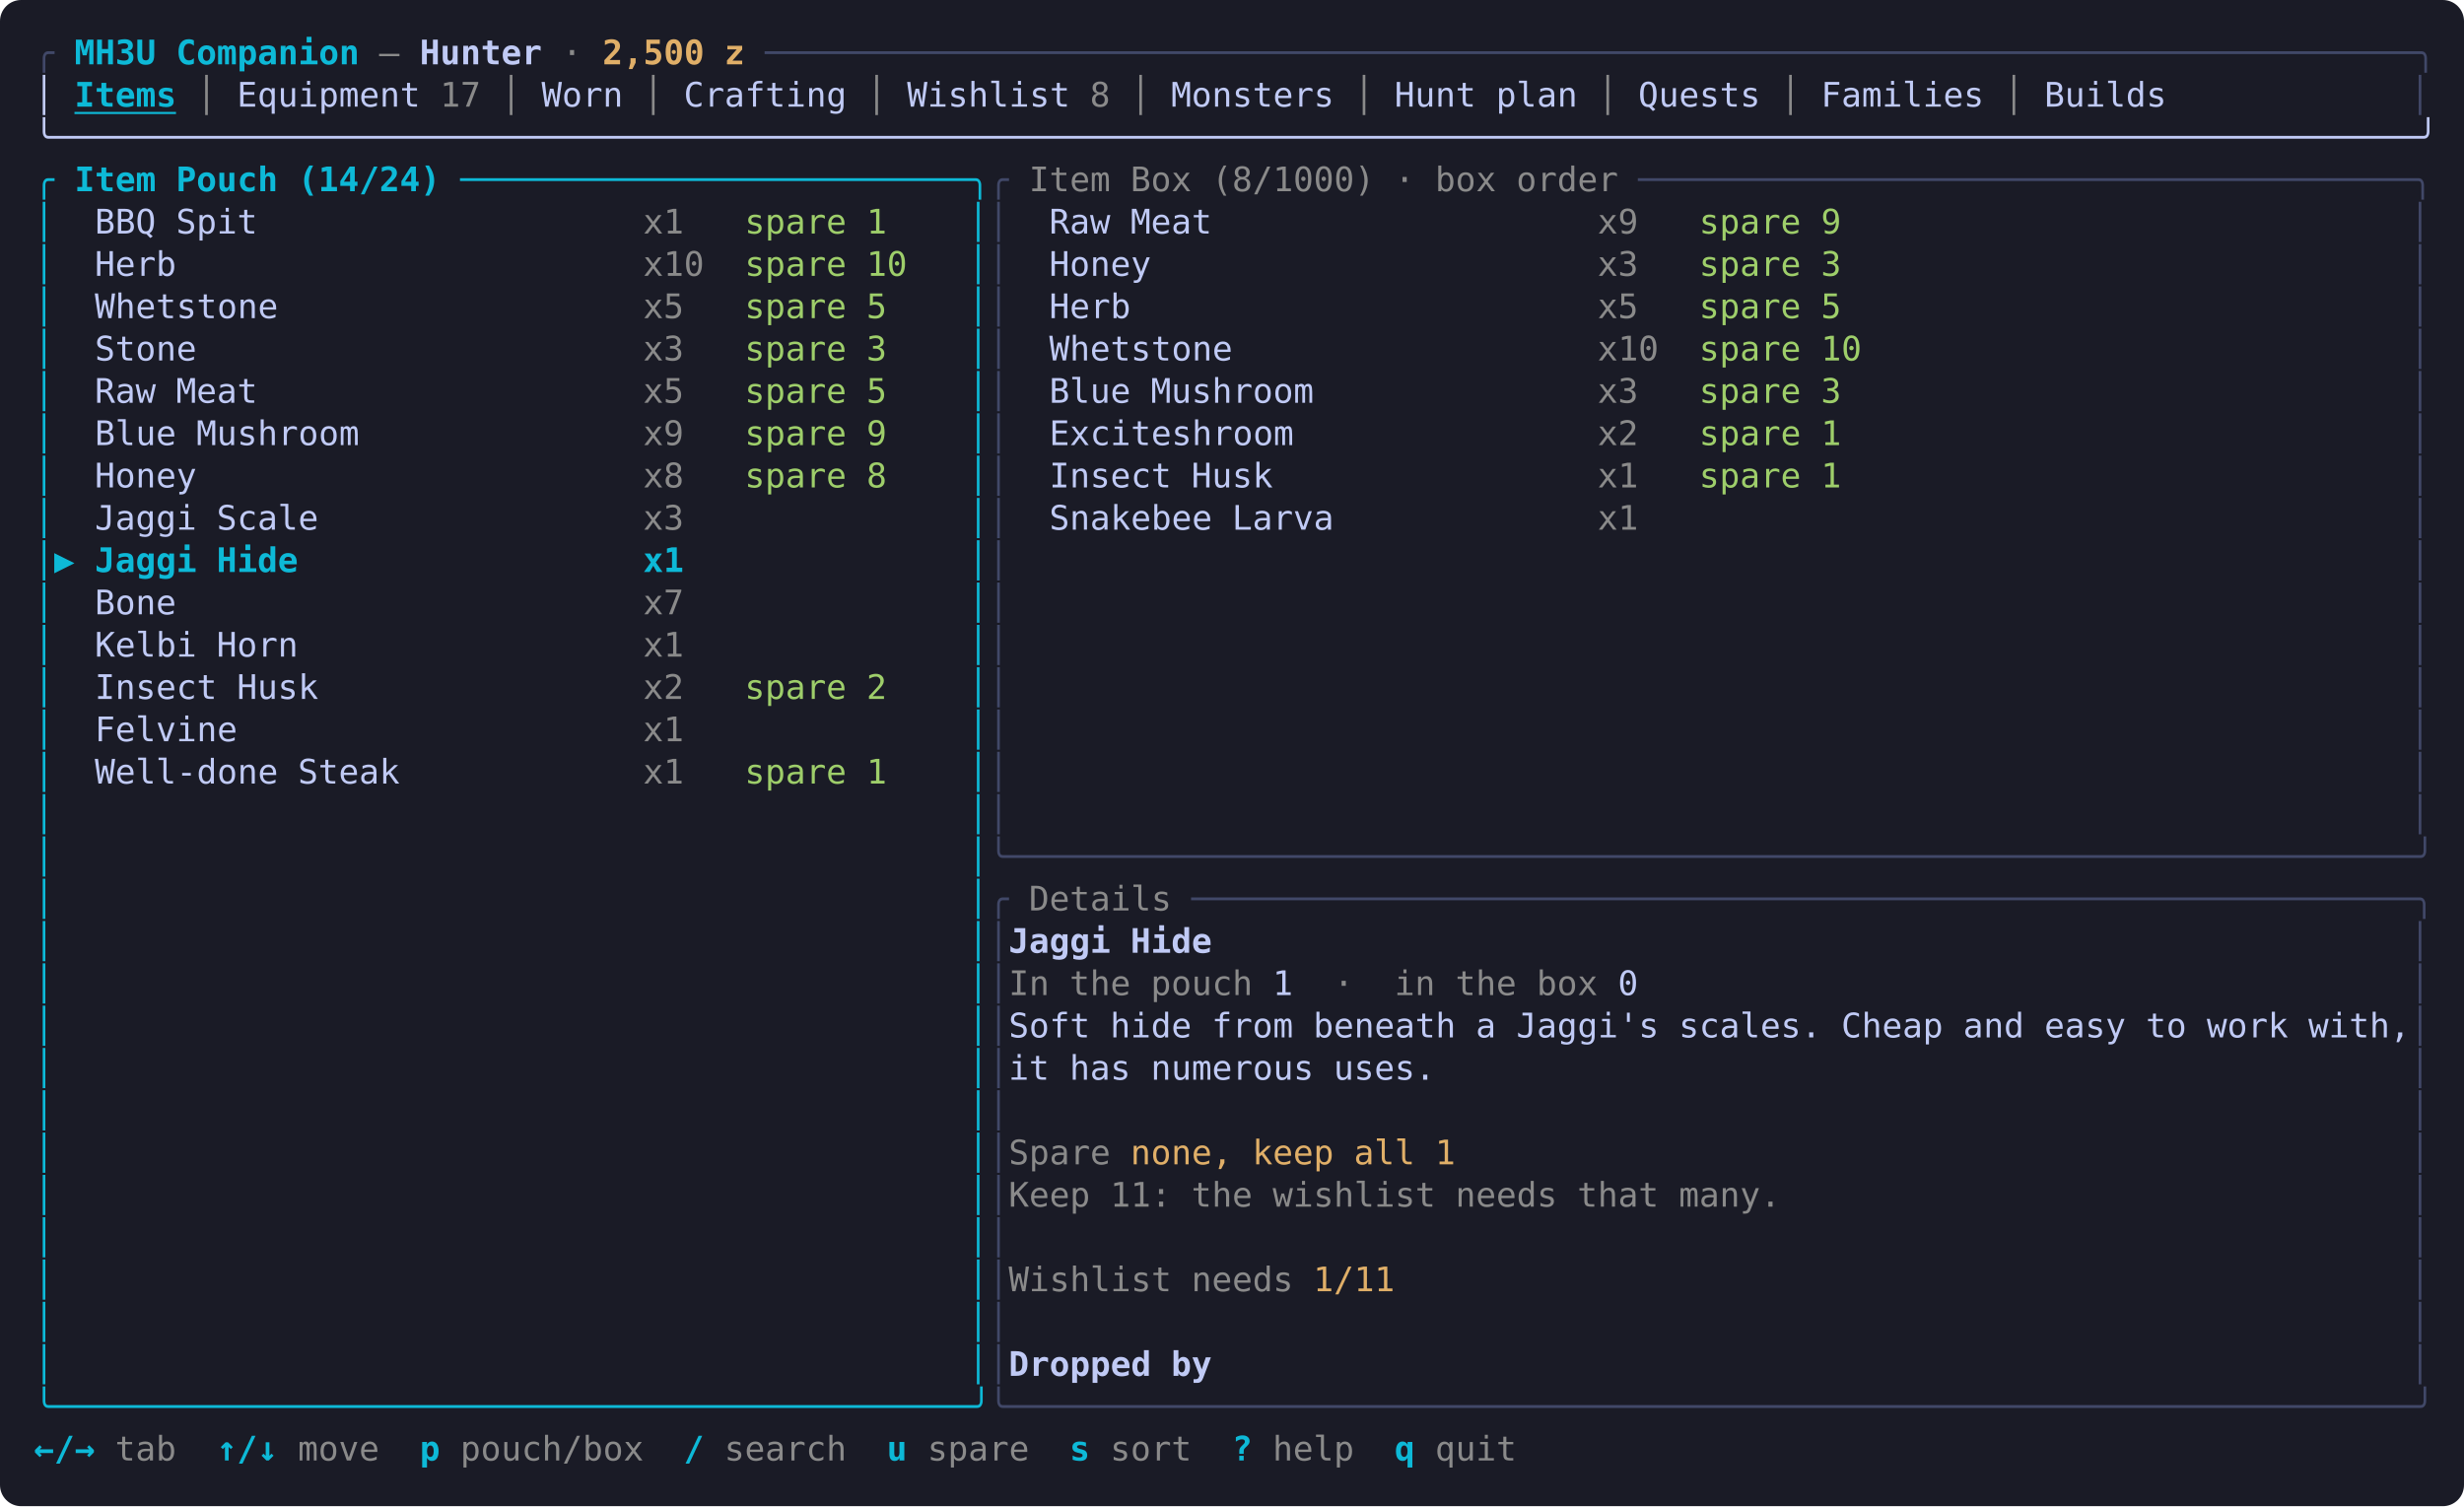
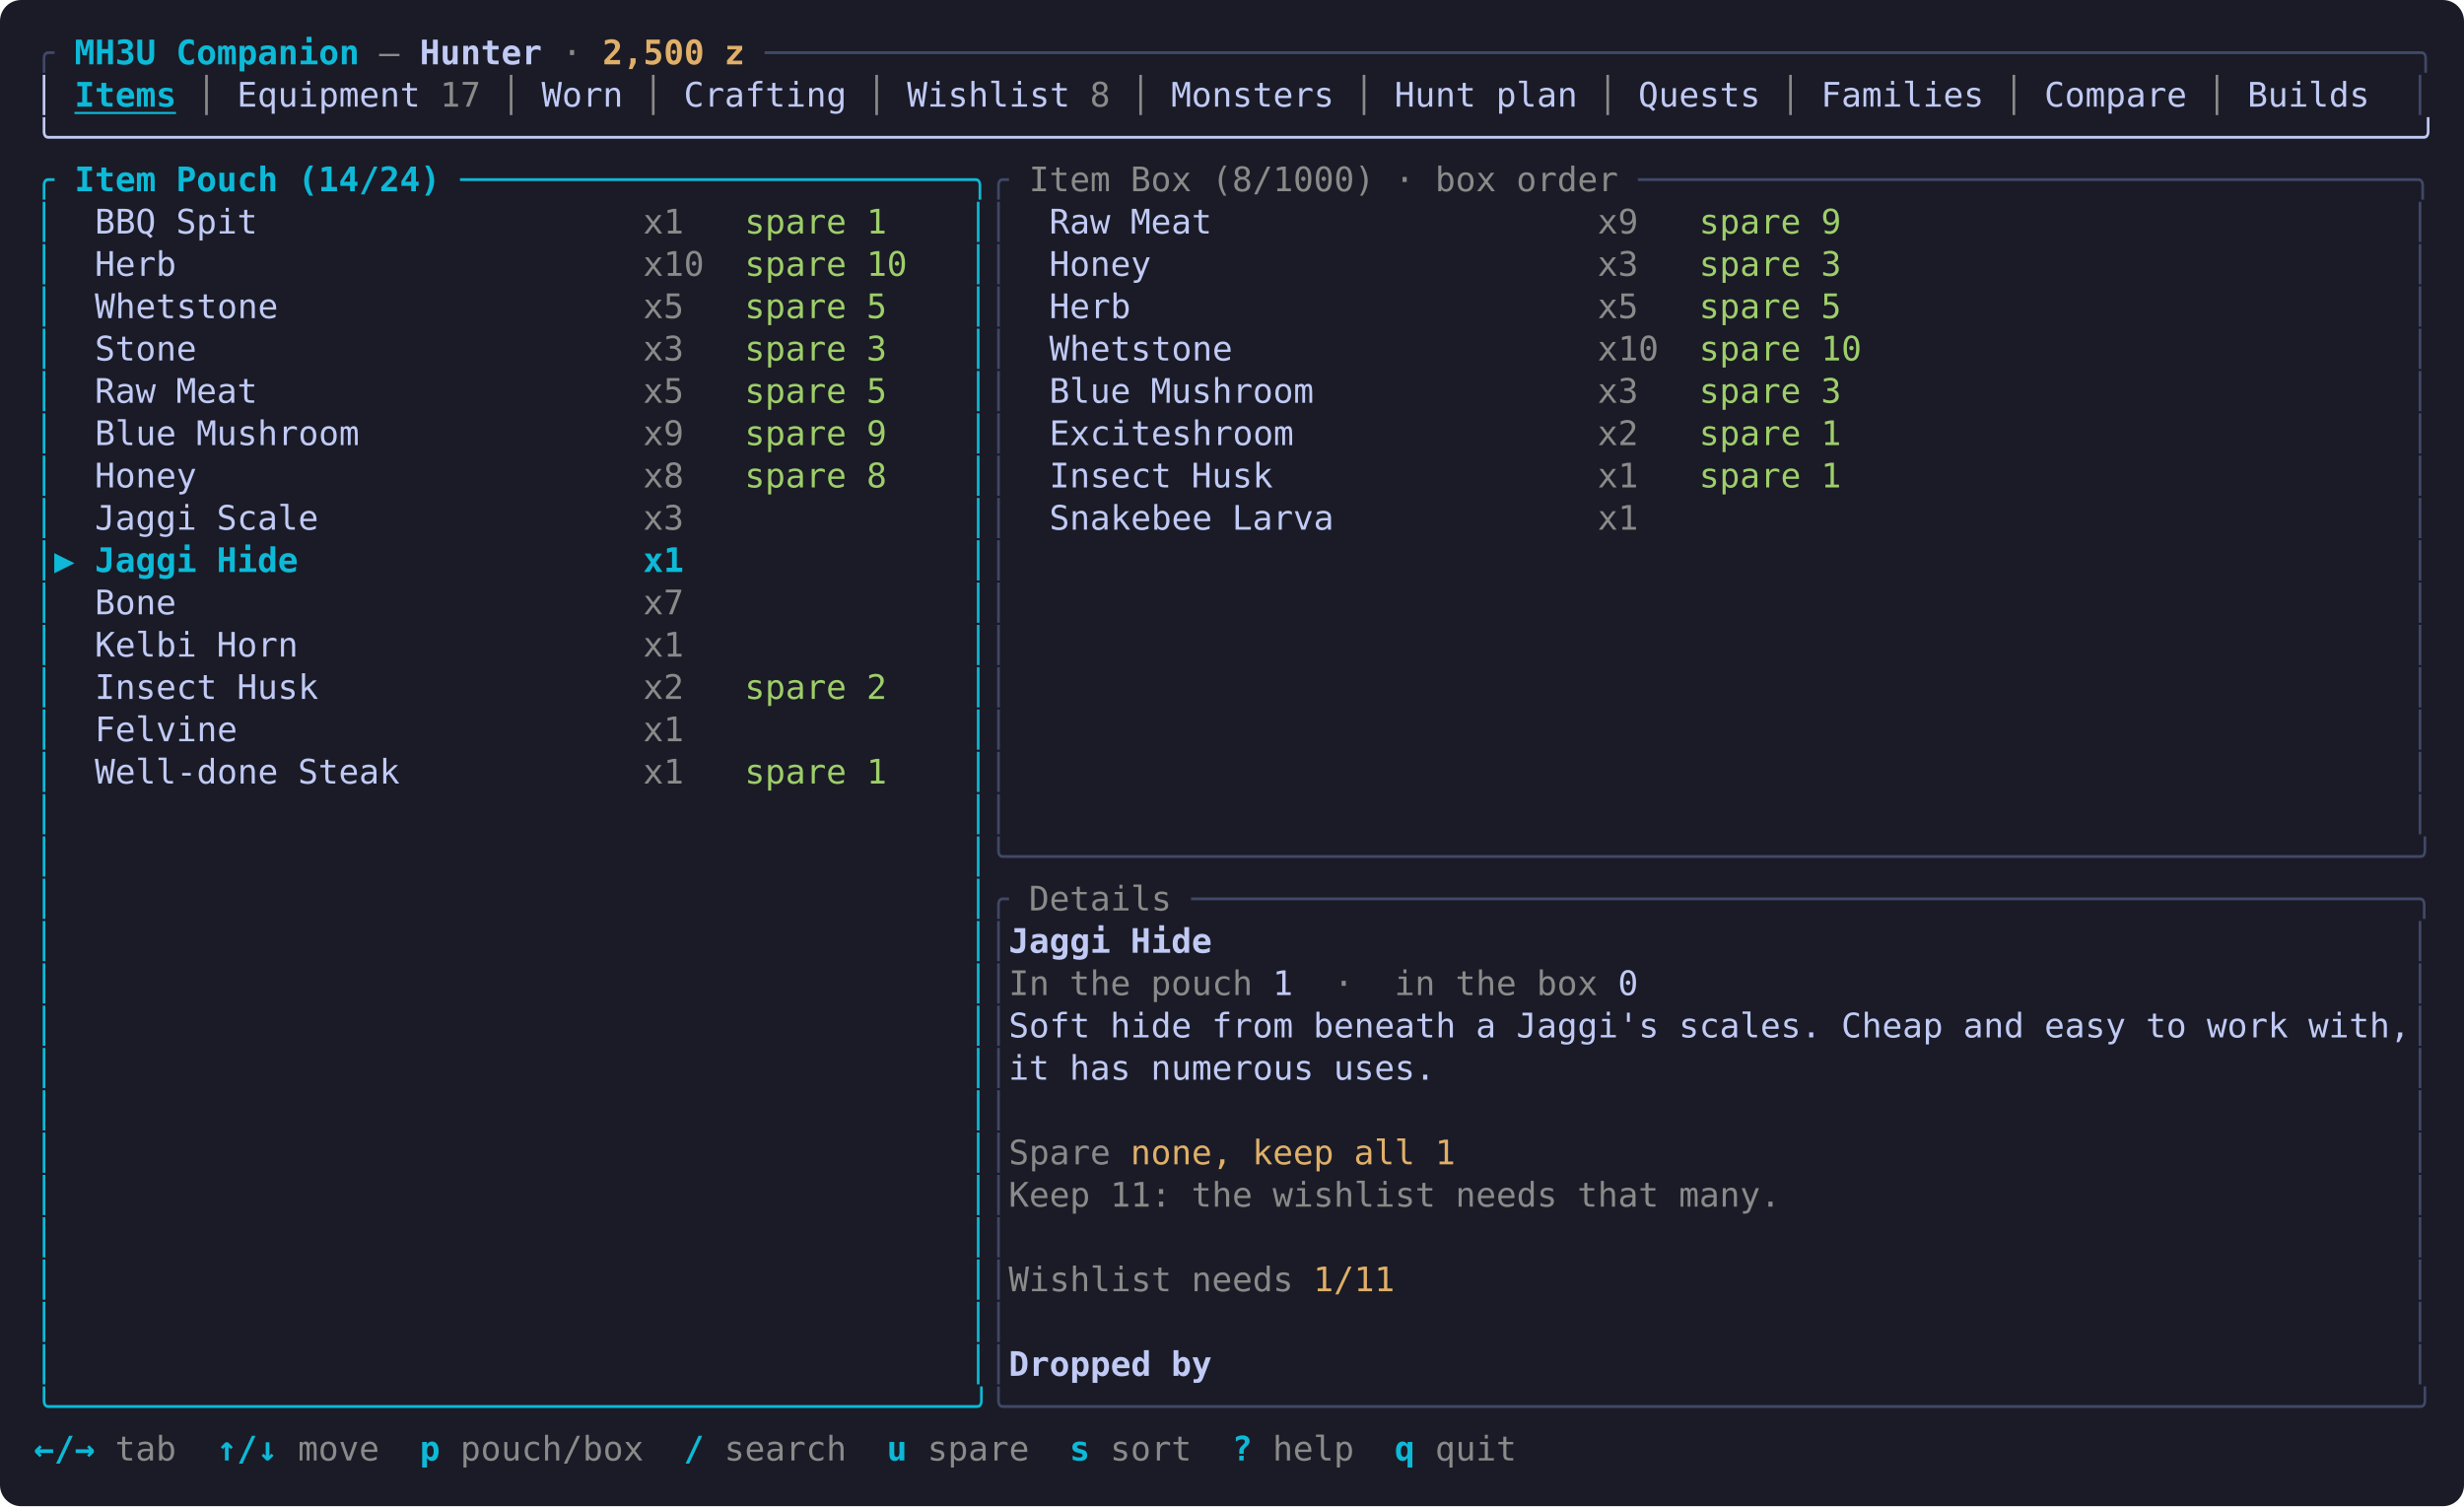
<svg xmlns="http://www.w3.org/2000/svg" width="1164.8" height="712" viewBox="0 0 1164.8 712" role="img">
  <rect width="100%" height="100%" rx="10" fill="#1a1b26" />
  <g font-family="'JetBrains Mono','JetBrainsMono Nerd Font','DejaVu Sans Mono',Menlo,Consolas,monospace" font-size="16">
    <text x="16.0" y="30.4" textLength="9.6" lengthAdjust="spacing" fill="#414868">╭</text>
    <text x="35.2" y="30.4" textLength="38.4" lengthAdjust="spacing" fill="#0db9d7" font-weight="bold">MH3U</text>
    <text x="83.2" y="30.4" textLength="86.4" lengthAdjust="spacing" fill="#0db9d7" font-weight="bold">Companion</text>
    <text x="179.2" y="30.4" textLength="9.6" lengthAdjust="spacing" fill="#8a8a8a">—</text>
    <text x="198.4" y="30.4" textLength="57.6" lengthAdjust="spacing" fill="#c0caf5" font-weight="bold">Hunter</text>
    <text x="265.6" y="30.4" textLength="9.6" lengthAdjust="spacing" fill="#8a8a8a">·</text>
    <text x="284.8" y="30.4" textLength="48.0" lengthAdjust="spacing" fill="#e0af68" font-weight="bold">2,500</text>
    <text x="342.4" y="30.4" textLength="9.6" lengthAdjust="spacing" fill="#e0af68" font-weight="bold">z</text>
    <text x="361.6" y="30.4" textLength="787.2" lengthAdjust="spacing" fill="#414868">─────────────────────────────────────────────────────────────────────────────────╮</text>
    <text x="16.0" y="50.4" textLength="9.6" lengthAdjust="spacing" fill="#c0caf5">│</text>
    <text x="35.2" y="50.4" textLength="48.0" lengthAdjust="spacing" fill="#0db9d7" font-weight="bold">Items</text>
    <line x1="35.2" y1="53.4" x2="83.2" y2="53.4" stroke="#0db9d7" stroke-width="1" />
    <text x="92.8" y="50.4" textLength="9.6" lengthAdjust="spacing" fill="#8a8a8a">│</text>
    <text x="112.0" y="50.4" textLength="86.4" lengthAdjust="spacing" fill="#c0caf5">Equipment</text>
    <text x="208.0" y="50.4" textLength="19.2" lengthAdjust="spacing" fill="#8a8a8a">17</text>
    <text x="236.8" y="50.4" textLength="9.6" lengthAdjust="spacing" fill="#8a8a8a">│</text>
    <text x="256.0" y="50.4" textLength="38.4" lengthAdjust="spacing" fill="#c0caf5">Worn</text>
    <text x="304.0" y="50.4" textLength="9.6" lengthAdjust="spacing" fill="#8a8a8a">│</text>
    <text x="323.2" y="50.4" textLength="76.8" lengthAdjust="spacing" fill="#c0caf5">Crafting</text>
    <text x="409.6" y="50.4" textLength="9.6" lengthAdjust="spacing" fill="#8a8a8a">│</text>
    <text x="428.8" y="50.4" textLength="76.8" lengthAdjust="spacing" fill="#c0caf5">Wishlist</text>
    <text x="515.2" y="50.4" textLength="9.6" lengthAdjust="spacing" fill="#8a8a8a">8</text>
    <text x="534.4" y="50.4" textLength="9.6" lengthAdjust="spacing" fill="#8a8a8a">│</text>
    <text x="553.6" y="50.4" textLength="76.8" lengthAdjust="spacing" fill="#c0caf5">Monsters</text>
    <text x="640.0" y="50.4" textLength="9.6" lengthAdjust="spacing" fill="#8a8a8a">│</text>
    <text x="659.2" y="50.4" textLength="38.4" lengthAdjust="spacing" fill="#c0caf5">Hunt</text>
    <text x="707.2" y="50.4" textLength="38.4" lengthAdjust="spacing" fill="#c0caf5">plan</text>
    <text x="755.2" y="50.4" textLength="9.6" lengthAdjust="spacing" fill="#8a8a8a">│</text>
    <text x="774.4" y="50.4" textLength="57.6" lengthAdjust="spacing" fill="#c0caf5">Quests</text>
    <text x="841.6" y="50.4" textLength="9.6" lengthAdjust="spacing" fill="#8a8a8a">│</text>
    <text x="860.8" y="50.4" textLength="76.8" lengthAdjust="spacing" fill="#c0caf5">Families</text>
    <text x="947.2" y="50.4" textLength="9.6" lengthAdjust="spacing" fill="#8a8a8a">│</text>
-     <text x="966.4" y="50.4" textLength="57.6" lengthAdjust="spacing" fill="#c0caf5">Builds</text>
+     <text x="966.4" y="50.4" textLength="67.2" lengthAdjust="spacing" fill="#c0caf5">Compare</text>
+     <text x="1043.2" y="50.4" textLength="9.6" lengthAdjust="spacing" fill="#8a8a8a">│</text>
+     <text x="1062.4" y="50.4" textLength="57.6" lengthAdjust="spacing" fill="#c0caf5">Builds</text>
    <text x="1139.2" y="50.4" textLength="9.6" lengthAdjust="spacing" fill="#414868">│</text>
    <text x="16.0" y="70.4" textLength="1132.8" lengthAdjust="spacing" fill="#c0caf5">╰────────────────────────────────────────────────────────────────────────────────────────────────────────────────────╯</text>
    <text x="16.0" y="90.4" textLength="9.6" lengthAdjust="spacing" fill="#0db9d7">╭</text>
    <text x="35.2" y="90.4" textLength="38.4" lengthAdjust="spacing" fill="#0db9d7" font-weight="bold">Item</text>
    <text x="83.2" y="90.4" textLength="48.0" lengthAdjust="spacing" fill="#0db9d7" font-weight="bold">Pouch</text>
    <text x="140.8" y="90.4" textLength="67.2" lengthAdjust="spacing" fill="#0db9d7" font-weight="bold">(14/24)</text>
    <text x="217.6" y="90.4" textLength="249.6" lengthAdjust="spacing" fill="#0db9d7">─────────────────────────╮</text>
    <text x="467.2" y="90.4" textLength="9.6" lengthAdjust="spacing" fill="#414868">╭</text>
    <text x="486.4" y="90.4" textLength="38.4" lengthAdjust="spacing" fill="#8a8a8a">Item</text>
    <text x="534.4" y="90.4" textLength="28.8" lengthAdjust="spacing" fill="#8a8a8a">Box</text>
    <text x="572.8" y="90.4" textLength="76.8" lengthAdjust="spacing" fill="#8a8a8a">(8/1000)</text>
    <text x="659.2" y="90.4" textLength="9.6" lengthAdjust="spacing" fill="#8a8a8a">·</text>
    <text x="678.4" y="90.4" textLength="28.8" lengthAdjust="spacing" fill="#8a8a8a">box</text>
    <text x="716.8" y="90.4" textLength="48.0" lengthAdjust="spacing" fill="#8a8a8a">order</text>
    <text x="774.4" y="90.4" textLength="374.4" lengthAdjust="spacing" fill="#414868">──────────────────────────────────────╮</text>
    <text x="16.0" y="110.4" textLength="9.6" lengthAdjust="spacing" fill="#0db9d7">│</text>
    <text x="44.8" y="110.4" textLength="28.8" lengthAdjust="spacing" fill="#c0caf5">BBQ</text>
    <text x="83.2" y="110.4" textLength="38.4" lengthAdjust="spacing" fill="#c0caf5">Spit</text>
    <text x="304.0" y="110.4" textLength="19.2" lengthAdjust="spacing" fill="#8a8a8a">x1</text>
    <text x="352.0" y="110.4" textLength="48.0" lengthAdjust="spacing" fill="#9ece6a">spare</text>
    <text x="409.6" y="110.4" textLength="9.6" lengthAdjust="spacing" fill="#9ece6a">1</text>
    <text x="457.6" y="110.4" textLength="9.6" lengthAdjust="spacing" fill="#0db9d7">│</text>
    <text x="467.2" y="110.4" textLength="9.6" lengthAdjust="spacing" fill="#414868">│</text>
    <text x="496.0" y="110.4" textLength="28.8" lengthAdjust="spacing" fill="#c0caf5">Raw</text>
    <text x="534.4" y="110.4" textLength="38.4" lengthAdjust="spacing" fill="#c0caf5">Meat</text>
    <text x="755.2" y="110.4" textLength="19.2" lengthAdjust="spacing" fill="#8a8a8a">x9</text>
    <text x="803.2" y="110.4" textLength="48.0" lengthAdjust="spacing" fill="#9ece6a">spare</text>
    <text x="860.8" y="110.4" textLength="9.6" lengthAdjust="spacing" fill="#9ece6a">9</text>
    <text x="1139.2" y="110.4" textLength="9.6" lengthAdjust="spacing" fill="#414868">│</text>
    <text x="16.0" y="130.4" textLength="9.6" lengthAdjust="spacing" fill="#0db9d7">│</text>
    <text x="44.8" y="130.4" textLength="38.4" lengthAdjust="spacing" fill="#c0caf5">Herb</text>
    <text x="304.0" y="130.4" textLength="28.8" lengthAdjust="spacing" fill="#8a8a8a">x10</text>
    <text x="352.0" y="130.4" textLength="48.0" lengthAdjust="spacing" fill="#9ece6a">spare</text>
    <text x="409.6" y="130.4" textLength="19.2" lengthAdjust="spacing" fill="#9ece6a">10</text>
    <text x="457.6" y="130.4" textLength="9.6" lengthAdjust="spacing" fill="#0db9d7">│</text>
    <text x="467.2" y="130.4" textLength="9.6" lengthAdjust="spacing" fill="#414868">│</text>
    <text x="496.0" y="130.4" textLength="48.0" lengthAdjust="spacing" fill="#c0caf5">Honey</text>
    <text x="755.2" y="130.4" textLength="19.2" lengthAdjust="spacing" fill="#8a8a8a">x3</text>
    <text x="803.2" y="130.4" textLength="48.0" lengthAdjust="spacing" fill="#9ece6a">spare</text>
    <text x="860.8" y="130.4" textLength="9.6" lengthAdjust="spacing" fill="#9ece6a">3</text>
    <text x="1139.2" y="130.4" textLength="9.6" lengthAdjust="spacing" fill="#414868">│</text>
    <text x="16.0" y="150.4" textLength="9.6" lengthAdjust="spacing" fill="#0db9d7">│</text>
    <text x="44.8" y="150.4" textLength="86.4" lengthAdjust="spacing" fill="#c0caf5">Whetstone</text>
    <text x="304.0" y="150.4" textLength="19.2" lengthAdjust="spacing" fill="#8a8a8a">x5</text>
    <text x="352.0" y="150.4" textLength="48.0" lengthAdjust="spacing" fill="#9ece6a">spare</text>
    <text x="409.6" y="150.4" textLength="9.6" lengthAdjust="spacing" fill="#9ece6a">5</text>
    <text x="457.6" y="150.4" textLength="9.6" lengthAdjust="spacing" fill="#0db9d7">│</text>
    <text x="467.2" y="150.4" textLength="9.6" lengthAdjust="spacing" fill="#414868">│</text>
    <text x="496.0" y="150.4" textLength="38.4" lengthAdjust="spacing" fill="#c0caf5">Herb</text>
    <text x="755.2" y="150.4" textLength="19.2" lengthAdjust="spacing" fill="#8a8a8a">x5</text>
    <text x="803.2" y="150.4" textLength="48.0" lengthAdjust="spacing" fill="#9ece6a">spare</text>
    <text x="860.8" y="150.4" textLength="9.6" lengthAdjust="spacing" fill="#9ece6a">5</text>
    <text x="1139.2" y="150.4" textLength="9.6" lengthAdjust="spacing" fill="#414868">│</text>
    <text x="16.0" y="170.4" textLength="9.6" lengthAdjust="spacing" fill="#0db9d7">│</text>
    <text x="44.8" y="170.4" textLength="48.0" lengthAdjust="spacing" fill="#c0caf5">Stone</text>
    <text x="304.0" y="170.4" textLength="19.2" lengthAdjust="spacing" fill="#8a8a8a">x3</text>
    <text x="352.0" y="170.4" textLength="48.0" lengthAdjust="spacing" fill="#9ece6a">spare</text>
    <text x="409.6" y="170.4" textLength="9.6" lengthAdjust="spacing" fill="#9ece6a">3</text>
    <text x="457.6" y="170.4" textLength="9.6" lengthAdjust="spacing" fill="#0db9d7">│</text>
    <text x="467.2" y="170.4" textLength="9.6" lengthAdjust="spacing" fill="#414868">│</text>
    <text x="496.0" y="170.4" textLength="86.4" lengthAdjust="spacing" fill="#c0caf5">Whetstone</text>
    <text x="755.2" y="170.4" textLength="28.8" lengthAdjust="spacing" fill="#8a8a8a">x10</text>
    <text x="803.2" y="170.4" textLength="48.0" lengthAdjust="spacing" fill="#9ece6a">spare</text>
    <text x="860.8" y="170.4" textLength="19.2" lengthAdjust="spacing" fill="#9ece6a">10</text>
    <text x="1139.2" y="170.4" textLength="9.6" lengthAdjust="spacing" fill="#414868">│</text>
    <text x="16.0" y="190.4" textLength="9.6" lengthAdjust="spacing" fill="#0db9d7">│</text>
    <text x="44.8" y="190.4" textLength="28.8" lengthAdjust="spacing" fill="#c0caf5">Raw</text>
    <text x="83.2" y="190.4" textLength="38.4" lengthAdjust="spacing" fill="#c0caf5">Meat</text>
    <text x="304.0" y="190.4" textLength="19.2" lengthAdjust="spacing" fill="#8a8a8a">x5</text>
    <text x="352.0" y="190.4" textLength="48.0" lengthAdjust="spacing" fill="#9ece6a">spare</text>
    <text x="409.6" y="190.4" textLength="9.6" lengthAdjust="spacing" fill="#9ece6a">5</text>
    <text x="457.6" y="190.4" textLength="9.6" lengthAdjust="spacing" fill="#0db9d7">│</text>
    <text x="467.2" y="190.4" textLength="9.6" lengthAdjust="spacing" fill="#414868">│</text>
    <text x="496.0" y="190.4" textLength="38.4" lengthAdjust="spacing" fill="#c0caf5">Blue</text>
    <text x="544.0" y="190.4" textLength="76.8" lengthAdjust="spacing" fill="#c0caf5">Mushroom</text>
    <text x="755.2" y="190.4" textLength="19.2" lengthAdjust="spacing" fill="#8a8a8a">x3</text>
    <text x="803.2" y="190.4" textLength="48.0" lengthAdjust="spacing" fill="#9ece6a">spare</text>
    <text x="860.8" y="190.4" textLength="9.6" lengthAdjust="spacing" fill="#9ece6a">3</text>
    <text x="1139.2" y="190.4" textLength="9.6" lengthAdjust="spacing" fill="#414868">│</text>
    <text x="16.0" y="210.4" textLength="9.6" lengthAdjust="spacing" fill="#0db9d7">│</text>
    <text x="44.8" y="210.4" textLength="38.4" lengthAdjust="spacing" fill="#c0caf5">Blue</text>
    <text x="92.8" y="210.4" textLength="76.8" lengthAdjust="spacing" fill="#c0caf5">Mushroom</text>
    <text x="304.0" y="210.4" textLength="19.2" lengthAdjust="spacing" fill="#8a8a8a">x9</text>
    <text x="352.0" y="210.4" textLength="48.0" lengthAdjust="spacing" fill="#9ece6a">spare</text>
    <text x="409.6" y="210.4" textLength="9.6" lengthAdjust="spacing" fill="#9ece6a">9</text>
    <text x="457.6" y="210.4" textLength="9.6" lengthAdjust="spacing" fill="#0db9d7">│</text>
    <text x="467.2" y="210.4" textLength="9.6" lengthAdjust="spacing" fill="#414868">│</text>
    <text x="496.0" y="210.4" textLength="115.2" lengthAdjust="spacing" fill="#c0caf5">Exciteshroom</text>
    <text x="755.2" y="210.4" textLength="19.2" lengthAdjust="spacing" fill="#8a8a8a">x2</text>
    <text x="803.2" y="210.4" textLength="48.0" lengthAdjust="spacing" fill="#9ece6a">spare</text>
    <text x="860.8" y="210.4" textLength="9.6" lengthAdjust="spacing" fill="#9ece6a">1</text>
    <text x="1139.2" y="210.4" textLength="9.6" lengthAdjust="spacing" fill="#414868">│</text>
    <text x="16.0" y="230.4" textLength="9.6" lengthAdjust="spacing" fill="#0db9d7">│</text>
    <text x="44.8" y="230.4" textLength="48.0" lengthAdjust="spacing" fill="#c0caf5">Honey</text>
    <text x="304.0" y="230.4" textLength="19.2" lengthAdjust="spacing" fill="#8a8a8a">x8</text>
    <text x="352.0" y="230.4" textLength="48.0" lengthAdjust="spacing" fill="#9ece6a">spare</text>
    <text x="409.6" y="230.4" textLength="9.6" lengthAdjust="spacing" fill="#9ece6a">8</text>
    <text x="457.6" y="230.4" textLength="9.6" lengthAdjust="spacing" fill="#0db9d7">│</text>
    <text x="467.2" y="230.4" textLength="9.6" lengthAdjust="spacing" fill="#414868">│</text>
    <text x="496.0" y="230.4" textLength="57.6" lengthAdjust="spacing" fill="#c0caf5">Insect</text>
    <text x="563.2" y="230.4" textLength="38.4" lengthAdjust="spacing" fill="#c0caf5">Husk</text>
    <text x="755.2" y="230.4" textLength="19.2" lengthAdjust="spacing" fill="#8a8a8a">x1</text>
    <text x="803.2" y="230.4" textLength="48.0" lengthAdjust="spacing" fill="#9ece6a">spare</text>
    <text x="860.8" y="230.4" textLength="9.6" lengthAdjust="spacing" fill="#9ece6a">1</text>
    <text x="1139.2" y="230.4" textLength="9.6" lengthAdjust="spacing" fill="#414868">│</text>
    <text x="16.0" y="250.4" textLength="9.6" lengthAdjust="spacing" fill="#0db9d7">│</text>
    <text x="44.8" y="250.4" textLength="48.0" lengthAdjust="spacing" fill="#c0caf5">Jaggi</text>
    <text x="102.4" y="250.4" textLength="48.0" lengthAdjust="spacing" fill="#c0caf5">Scale</text>
    <text x="304.0" y="250.4" textLength="19.2" lengthAdjust="spacing" fill="#8a8a8a">x3</text>
    <text x="457.6" y="250.4" textLength="9.6" lengthAdjust="spacing" fill="#0db9d7">│</text>
    <text x="467.2" y="250.4" textLength="9.6" lengthAdjust="spacing" fill="#414868">│</text>
    <text x="496.0" y="250.4" textLength="76.8" lengthAdjust="spacing" fill="#c0caf5">Snakebee</text>
    <text x="582.4" y="250.4" textLength="48.0" lengthAdjust="spacing" fill="#c0caf5">Larva</text>
    <text x="755.2" y="250.4" textLength="19.2" lengthAdjust="spacing" fill="#8a8a8a">x1</text>
    <text x="1139.2" y="250.4" textLength="9.6" lengthAdjust="spacing" fill="#414868">│</text>
    <text x="16.0" y="270.4" textLength="9.6" lengthAdjust="spacing" fill="#0db9d7">│</text>
    <text x="25.6" y="270.4" textLength="9.6" lengthAdjust="spacing" fill="#0db9d7" font-weight="bold">▶︎</text>
    <text x="44.8" y="270.4" textLength="48.0" lengthAdjust="spacing" fill="#0db9d7" font-weight="bold">Jaggi</text>
    <text x="102.4" y="270.4" textLength="38.4" lengthAdjust="spacing" fill="#0db9d7" font-weight="bold">Hide</text>
    <text x="304.0" y="270.4" textLength="19.2" lengthAdjust="spacing" fill="#0db9d7" font-weight="bold">x1</text>
    <text x="457.6" y="270.4" textLength="9.6" lengthAdjust="spacing" fill="#0db9d7">│</text>
    <text x="467.2" y="270.4" textLength="9.6" lengthAdjust="spacing" fill="#414868">│</text>
    <text x="1139.2" y="270.4" textLength="9.6" lengthAdjust="spacing" fill="#414868">│</text>
    <text x="16.0" y="290.4" textLength="9.6" lengthAdjust="spacing" fill="#0db9d7">│</text>
    <text x="44.8" y="290.4" textLength="38.4" lengthAdjust="spacing" fill="#c0caf5">Bone</text>
    <text x="304.0" y="290.4" textLength="19.2" lengthAdjust="spacing" fill="#8a8a8a">x7</text>
    <text x="457.6" y="290.4" textLength="9.6" lengthAdjust="spacing" fill="#0db9d7">│</text>
    <text x="467.2" y="290.4" textLength="9.6" lengthAdjust="spacing" fill="#414868">│</text>
    <text x="1139.2" y="290.4" textLength="9.6" lengthAdjust="spacing" fill="#414868">│</text>
    <text x="16.0" y="310.4" textLength="9.6" lengthAdjust="spacing" fill="#0db9d7">│</text>
    <text x="44.8" y="310.4" textLength="48.0" lengthAdjust="spacing" fill="#c0caf5">Kelbi</text>
    <text x="102.4" y="310.4" textLength="38.4" lengthAdjust="spacing" fill="#c0caf5">Horn</text>
    <text x="304.0" y="310.4" textLength="19.2" lengthAdjust="spacing" fill="#8a8a8a">x1</text>
    <text x="457.6" y="310.4" textLength="9.6" lengthAdjust="spacing" fill="#0db9d7">│</text>
    <text x="467.2" y="310.4" textLength="9.6" lengthAdjust="spacing" fill="#414868">│</text>
    <text x="1139.2" y="310.4" textLength="9.6" lengthAdjust="spacing" fill="#414868">│</text>
    <text x="16.0" y="330.4" textLength="9.6" lengthAdjust="spacing" fill="#0db9d7">│</text>
    <text x="44.8" y="330.4" textLength="57.6" lengthAdjust="spacing" fill="#c0caf5">Insect</text>
    <text x="112.0" y="330.4" textLength="38.4" lengthAdjust="spacing" fill="#c0caf5">Husk</text>
    <text x="304.0" y="330.4" textLength="19.2" lengthAdjust="spacing" fill="#8a8a8a">x2</text>
    <text x="352.0" y="330.4" textLength="48.0" lengthAdjust="spacing" fill="#9ece6a">spare</text>
    <text x="409.6" y="330.4" textLength="9.6" lengthAdjust="spacing" fill="#9ece6a">2</text>
    <text x="457.6" y="330.4" textLength="9.6" lengthAdjust="spacing" fill="#0db9d7">│</text>
    <text x="467.2" y="330.4" textLength="9.6" lengthAdjust="spacing" fill="#414868">│</text>
    <text x="1139.2" y="330.4" textLength="9.6" lengthAdjust="spacing" fill="#414868">│</text>
    <text x="16.0" y="350.4" textLength="9.6" lengthAdjust="spacing" fill="#0db9d7">│</text>
    <text x="44.8" y="350.4" textLength="67.2" lengthAdjust="spacing" fill="#c0caf5">Felvine</text>
    <text x="304.0" y="350.4" textLength="19.2" lengthAdjust="spacing" fill="#8a8a8a">x1</text>
    <text x="457.6" y="350.4" textLength="9.6" lengthAdjust="spacing" fill="#0db9d7">│</text>
    <text x="467.2" y="350.4" textLength="9.6" lengthAdjust="spacing" fill="#414868">│</text>
    <text x="1139.2" y="350.4" textLength="9.6" lengthAdjust="spacing" fill="#414868">│</text>
    <text x="16.0" y="370.4" textLength="9.6" lengthAdjust="spacing" fill="#0db9d7">│</text>
    <text x="44.8" y="370.4" textLength="86.4" lengthAdjust="spacing" fill="#c0caf5">Well-done</text>
    <text x="140.8" y="370.4" textLength="48.0" lengthAdjust="spacing" fill="#c0caf5">Steak</text>
    <text x="304.0" y="370.4" textLength="19.2" lengthAdjust="spacing" fill="#8a8a8a">x1</text>
    <text x="352.0" y="370.4" textLength="48.0" lengthAdjust="spacing" fill="#9ece6a">spare</text>
    <text x="409.6" y="370.4" textLength="9.6" lengthAdjust="spacing" fill="#9ece6a">1</text>
    <text x="457.6" y="370.4" textLength="9.6" lengthAdjust="spacing" fill="#0db9d7">│</text>
    <text x="467.2" y="370.4" textLength="9.6" lengthAdjust="spacing" fill="#414868">│</text>
    <text x="1139.2" y="370.4" textLength="9.6" lengthAdjust="spacing" fill="#414868">│</text>
    <text x="16.0" y="390.4" textLength="9.6" lengthAdjust="spacing" fill="#0db9d7">│</text>
    <text x="457.6" y="390.4" textLength="9.6" lengthAdjust="spacing" fill="#0db9d7">│</text>
    <text x="467.2" y="390.4" textLength="9.6" lengthAdjust="spacing" fill="#414868">│</text>
    <text x="1139.2" y="390.4" textLength="9.6" lengthAdjust="spacing" fill="#414868">│</text>
    <text x="16.0" y="410.4" textLength="9.6" lengthAdjust="spacing" fill="#0db9d7">│</text>
    <text x="457.6" y="410.4" textLength="9.6" lengthAdjust="spacing" fill="#0db9d7">│</text>
    <text x="467.2" y="410.4" textLength="681.6" lengthAdjust="spacing" fill="#414868">╰─────────────────────────────────────────────────────────────────────╯</text>
    <text x="16.0" y="430.4" textLength="9.6" lengthAdjust="spacing" fill="#0db9d7">│</text>
    <text x="457.6" y="430.4" textLength="9.6" lengthAdjust="spacing" fill="#0db9d7">│</text>
    <text x="467.2" y="430.4" textLength="9.6" lengthAdjust="spacing" fill="#414868">╭</text>
    <text x="486.4" y="430.4" textLength="67.2" lengthAdjust="spacing" fill="#8a8a8a">Details</text>
    <text x="563.2" y="430.4" textLength="585.6" lengthAdjust="spacing" fill="#414868">────────────────────────────────────────────────────────────╮</text>
    <text x="16.0" y="450.4" textLength="9.6" lengthAdjust="spacing" fill="#0db9d7">│</text>
    <text x="457.6" y="450.4" textLength="9.6" lengthAdjust="spacing" fill="#0db9d7">│</text>
    <text x="467.2" y="450.4" textLength="9.6" lengthAdjust="spacing" fill="#414868">│</text>
    <text x="476.8" y="450.4" textLength="48.0" lengthAdjust="spacing" fill="#c0caf5" font-weight="bold">Jaggi</text>
    <text x="534.4" y="450.4" textLength="38.4" lengthAdjust="spacing" fill="#c0caf5" font-weight="bold">Hide</text>
    <text x="1139.2" y="450.4" textLength="9.6" lengthAdjust="spacing" fill="#414868">│</text>
    <text x="16.0" y="470.4" textLength="9.6" lengthAdjust="spacing" fill="#0db9d7">│</text>
    <text x="457.6" y="470.4" textLength="9.6" lengthAdjust="spacing" fill="#0db9d7">│</text>
    <text x="467.2" y="470.4" textLength="9.6" lengthAdjust="spacing" fill="#414868">│</text>
    <text x="476.8" y="470.4" textLength="19.2" lengthAdjust="spacing" fill="#8a8a8a">In</text>
    <text x="505.6" y="470.4" textLength="28.8" lengthAdjust="spacing" fill="#8a8a8a">the</text>
    <text x="544.0" y="470.4" textLength="48.0" lengthAdjust="spacing" fill="#8a8a8a">pouch</text>
    <text x="601.6" y="470.4" textLength="9.6" lengthAdjust="spacing" fill="#c0caf5">1</text>
    <text x="630.4" y="470.4" textLength="9.6" lengthAdjust="spacing" fill="#8a8a8a">·</text>
    <text x="659.2" y="470.4" textLength="19.2" lengthAdjust="spacing" fill="#8a8a8a">in</text>
    <text x="688.0" y="470.4" textLength="28.8" lengthAdjust="spacing" fill="#8a8a8a">the</text>
    <text x="726.4" y="470.4" textLength="28.8" lengthAdjust="spacing" fill="#8a8a8a">box</text>
    <text x="764.8" y="470.4" textLength="9.6" lengthAdjust="spacing" fill="#c0caf5">0</text>
    <text x="1139.2" y="470.4" textLength="9.6" lengthAdjust="spacing" fill="#414868">│</text>
    <text x="16.0" y="490.4" textLength="9.6" lengthAdjust="spacing" fill="#0db9d7">│</text>
    <text x="457.6" y="490.4" textLength="9.6" lengthAdjust="spacing" fill="#0db9d7">│</text>
    <text x="467.2" y="490.4" textLength="9.6" lengthAdjust="spacing" fill="#414868">│</text>
    <text x="476.8" y="490.4" textLength="38.4" lengthAdjust="spacing" fill="#c0caf5">Soft</text>
    <text x="524.8" y="490.4" textLength="38.4" lengthAdjust="spacing" fill="#c0caf5">hide</text>
    <text x="572.8" y="490.4" textLength="38.4" lengthAdjust="spacing" fill="#c0caf5">from</text>
    <text x="620.8" y="490.4" textLength="67.2" lengthAdjust="spacing" fill="#c0caf5">beneath</text>
    <text x="697.6" y="490.4" textLength="9.6" lengthAdjust="spacing" fill="#c0caf5">a</text>
    <text x="716.8" y="490.4" textLength="67.2" lengthAdjust="spacing" fill="#c0caf5">Jaggi's</text>
    <text x="793.6" y="490.4" textLength="67.2" lengthAdjust="spacing" fill="#c0caf5">scales.</text>
    <text x="870.4" y="490.4" textLength="48.0" lengthAdjust="spacing" fill="#c0caf5">Cheap</text>
    <text x="928.0" y="490.4" textLength="28.8" lengthAdjust="spacing" fill="#c0caf5">and</text>
    <text x="966.4" y="490.4" textLength="38.4" lengthAdjust="spacing" fill="#c0caf5">easy</text>
    <text x="1014.4" y="490.4" textLength="19.2" lengthAdjust="spacing" fill="#c0caf5">to</text>
    <text x="1043.2" y="490.4" textLength="38.4" lengthAdjust="spacing" fill="#c0caf5">work</text>
    <text x="1091.2" y="490.4" textLength="48.0" lengthAdjust="spacing" fill="#c0caf5">with,</text>
    <text x="1139.2" y="490.4" textLength="9.6" lengthAdjust="spacing" fill="#414868">│</text>
    <text x="16.0" y="510.4" textLength="9.6" lengthAdjust="spacing" fill="#0db9d7">│</text>
    <text x="457.6" y="510.4" textLength="9.6" lengthAdjust="spacing" fill="#0db9d7">│</text>
    <text x="467.2" y="510.4" textLength="9.6" lengthAdjust="spacing" fill="#414868">│</text>
    <text x="476.8" y="510.4" textLength="19.2" lengthAdjust="spacing" fill="#c0caf5">it</text>
    <text x="505.6" y="510.4" textLength="28.8" lengthAdjust="spacing" fill="#c0caf5">has</text>
    <text x="544.0" y="510.4" textLength="76.8" lengthAdjust="spacing" fill="#c0caf5">numerous</text>
    <text x="630.4" y="510.4" textLength="48.0" lengthAdjust="spacing" fill="#c0caf5">uses.</text>
    <text x="1139.2" y="510.4" textLength="9.6" lengthAdjust="spacing" fill="#414868">│</text>
    <text x="16.0" y="530.4" textLength="9.6" lengthAdjust="spacing" fill="#0db9d7">│</text>
    <text x="457.6" y="530.4" textLength="9.6" lengthAdjust="spacing" fill="#0db9d7">│</text>
    <text x="467.2" y="530.4" textLength="9.6" lengthAdjust="spacing" fill="#414868">│</text>
    <text x="1139.2" y="530.4" textLength="9.6" lengthAdjust="spacing" fill="#414868">│</text>
    <text x="16.0" y="550.4" textLength="9.6" lengthAdjust="spacing" fill="#0db9d7">│</text>
    <text x="457.6" y="550.4" textLength="9.6" lengthAdjust="spacing" fill="#0db9d7">│</text>
    <text x="467.2" y="550.4" textLength="9.6" lengthAdjust="spacing" fill="#414868">│</text>
    <text x="476.8" y="550.4" textLength="48.0" lengthAdjust="spacing" fill="#8a8a8a">Spare</text>
    <text x="534.4" y="550.4" textLength="48.0" lengthAdjust="spacing" fill="#e0af68">none,</text>
    <text x="592.0" y="550.4" textLength="38.4" lengthAdjust="spacing" fill="#e0af68">keep</text>
    <text x="640.0" y="550.4" textLength="28.8" lengthAdjust="spacing" fill="#e0af68">all</text>
    <text x="678.4" y="550.4" textLength="9.6" lengthAdjust="spacing" fill="#e0af68">1</text>
    <text x="1139.2" y="550.4" textLength="9.6" lengthAdjust="spacing" fill="#414868">│</text>
    <text x="16.0" y="570.4" textLength="9.6" lengthAdjust="spacing" fill="#0db9d7">│</text>
    <text x="457.6" y="570.4" textLength="9.6" lengthAdjust="spacing" fill="#0db9d7">│</text>
    <text x="467.2" y="570.4" textLength="9.6" lengthAdjust="spacing" fill="#414868">│</text>
    <text x="476.8" y="570.4" textLength="38.4" lengthAdjust="spacing" fill="#8a8a8a">Keep</text>
    <text x="524.8" y="570.4" textLength="28.8" lengthAdjust="spacing" fill="#8a8a8a">11:</text>
    <text x="563.2" y="570.4" textLength="28.8" lengthAdjust="spacing" fill="#8a8a8a">the</text>
    <text x="601.6" y="570.4" textLength="76.8" lengthAdjust="spacing" fill="#8a8a8a">wishlist</text>
    <text x="688.0" y="570.4" textLength="48.0" lengthAdjust="spacing" fill="#8a8a8a">needs</text>
    <text x="745.6" y="570.4" textLength="38.4" lengthAdjust="spacing" fill="#8a8a8a">that</text>
    <text x="793.6" y="570.4" textLength="48.0" lengthAdjust="spacing" fill="#8a8a8a">many.</text>
    <text x="1139.2" y="570.4" textLength="9.6" lengthAdjust="spacing" fill="#414868">│</text>
    <text x="16.0" y="590.4" textLength="9.6" lengthAdjust="spacing" fill="#0db9d7">│</text>
    <text x="457.6" y="590.4" textLength="9.6" lengthAdjust="spacing" fill="#0db9d7">│</text>
    <text x="467.2" y="590.4" textLength="9.6" lengthAdjust="spacing" fill="#414868">│</text>
    <text x="1139.2" y="590.4" textLength="9.6" lengthAdjust="spacing" fill="#414868">│</text>
    <text x="16.0" y="610.4" textLength="9.6" lengthAdjust="spacing" fill="#0db9d7">│</text>
    <text x="457.6" y="610.4" textLength="9.6" lengthAdjust="spacing" fill="#0db9d7">│</text>
    <text x="467.2" y="610.4" textLength="9.6" lengthAdjust="spacing" fill="#414868">│</text>
    <text x="476.8" y="610.4" textLength="76.8" lengthAdjust="spacing" fill="#8a8a8a">Wishlist</text>
    <text x="563.2" y="610.4" textLength="48.0" lengthAdjust="spacing" fill="#8a8a8a">needs</text>
    <text x="620.8" y="610.4" textLength="38.4" lengthAdjust="spacing" fill="#e0af68">1/11</text>
    <text x="1139.2" y="610.4" textLength="9.6" lengthAdjust="spacing" fill="#414868">│</text>
    <text x="16.0" y="630.4" textLength="9.6" lengthAdjust="spacing" fill="#0db9d7">│</text>
    <text x="457.6" y="630.4" textLength="9.6" lengthAdjust="spacing" fill="#0db9d7">│</text>
    <text x="467.2" y="630.4" textLength="9.6" lengthAdjust="spacing" fill="#414868">│</text>
    <text x="1139.2" y="630.4" textLength="9.6" lengthAdjust="spacing" fill="#414868">│</text>
    <text x="16.0" y="650.4" textLength="9.6" lengthAdjust="spacing" fill="#0db9d7">│</text>
    <text x="457.6" y="650.4" textLength="9.6" lengthAdjust="spacing" fill="#0db9d7">│</text>
    <text x="467.2" y="650.4" textLength="9.6" lengthAdjust="spacing" fill="#414868">│</text>
    <text x="476.8" y="650.4" textLength="67.2" lengthAdjust="spacing" fill="#c0caf5" font-weight="bold">Dropped</text>
    <text x="553.6" y="650.4" textLength="19.2" lengthAdjust="spacing" fill="#c0caf5" font-weight="bold">by</text>
    <text x="1139.2" y="650.4" textLength="9.6" lengthAdjust="spacing" fill="#414868">│</text>
    <text x="16.0" y="670.4" textLength="451.2" lengthAdjust="spacing" fill="#0db9d7">╰─────────────────────────────────────────────╯</text>
    <text x="467.2" y="670.4" textLength="681.6" lengthAdjust="spacing" fill="#414868">╰─────────────────────────────────────────────────────────────────────╯</text>
    <text x="16.0" y="690.4" textLength="28.8" lengthAdjust="spacing" fill="#0db9d7" font-weight="bold">←/→</text>
    <text x="54.4" y="690.4" textLength="28.8" lengthAdjust="spacing" fill="#8a8a8a">tab</text>
    <text x="102.4" y="690.4" textLength="28.8" lengthAdjust="spacing" fill="#0db9d7" font-weight="bold">↑/↓</text>
    <text x="140.8" y="690.4" textLength="38.4" lengthAdjust="spacing" fill="#8a8a8a">move</text>
    <text x="198.4" y="690.4" textLength="9.6" lengthAdjust="spacing" fill="#0db9d7" font-weight="bold">p</text>
    <text x="217.6" y="690.4" textLength="86.4" lengthAdjust="spacing" fill="#8a8a8a">pouch/box</text>
    <text x="323.2" y="690.4" textLength="9.6" lengthAdjust="spacing" fill="#0db9d7" font-weight="bold">/</text>
    <text x="342.4" y="690.4" textLength="57.6" lengthAdjust="spacing" fill="#8a8a8a">search</text>
    <text x="419.2" y="690.4" textLength="9.6" lengthAdjust="spacing" fill="#0db9d7" font-weight="bold">u</text>
    <text x="438.4" y="690.4" textLength="48.0" lengthAdjust="spacing" fill="#8a8a8a">spare</text>
    <text x="505.6" y="690.4" textLength="9.6" lengthAdjust="spacing" fill="#0db9d7" font-weight="bold">s</text>
    <text x="524.8" y="690.4" textLength="38.4" lengthAdjust="spacing" fill="#8a8a8a">sort</text>
    <text x="582.4" y="690.4" textLength="9.6" lengthAdjust="spacing" fill="#0db9d7" font-weight="bold">?</text>
    <text x="601.6" y="690.4" textLength="38.4" lengthAdjust="spacing" fill="#8a8a8a">help</text>
    <text x="659.2" y="690.4" textLength="9.6" lengthAdjust="spacing" fill="#0db9d7" font-weight="bold">q</text>
    <text x="678.4" y="690.4" textLength="38.4" lengthAdjust="spacing" fill="#8a8a8a">quit</text>
  </g>
</svg>
